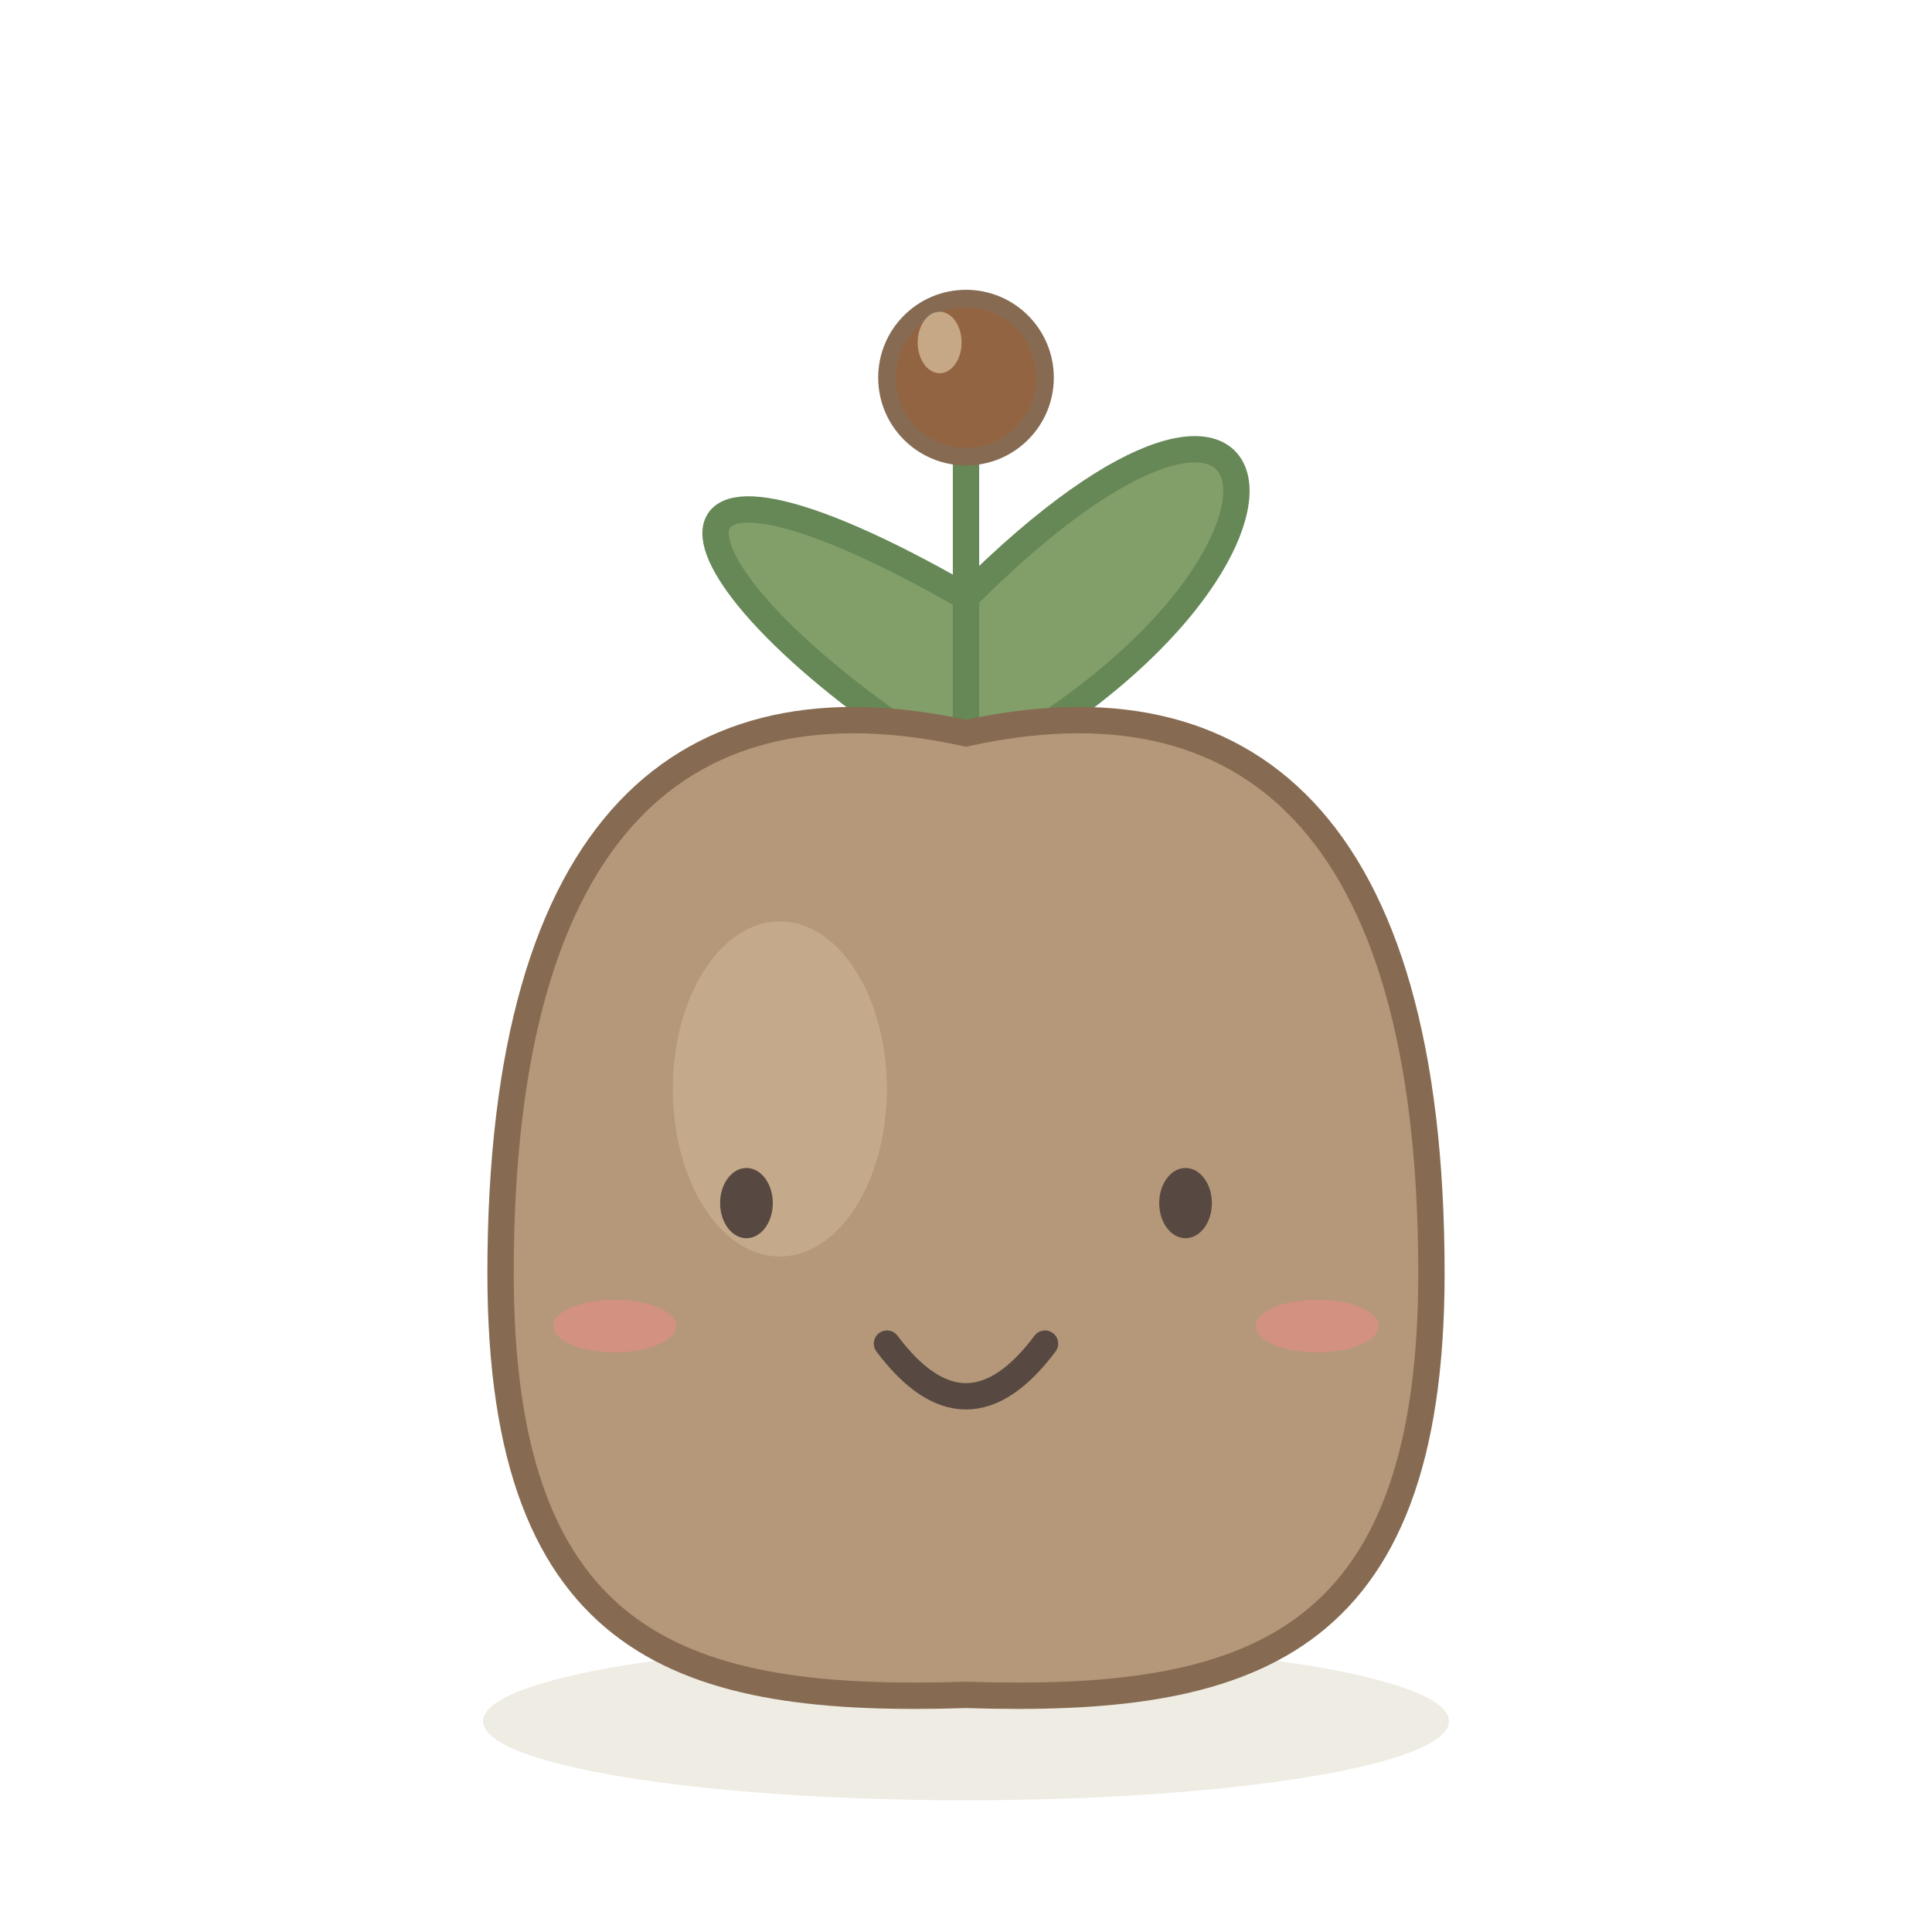
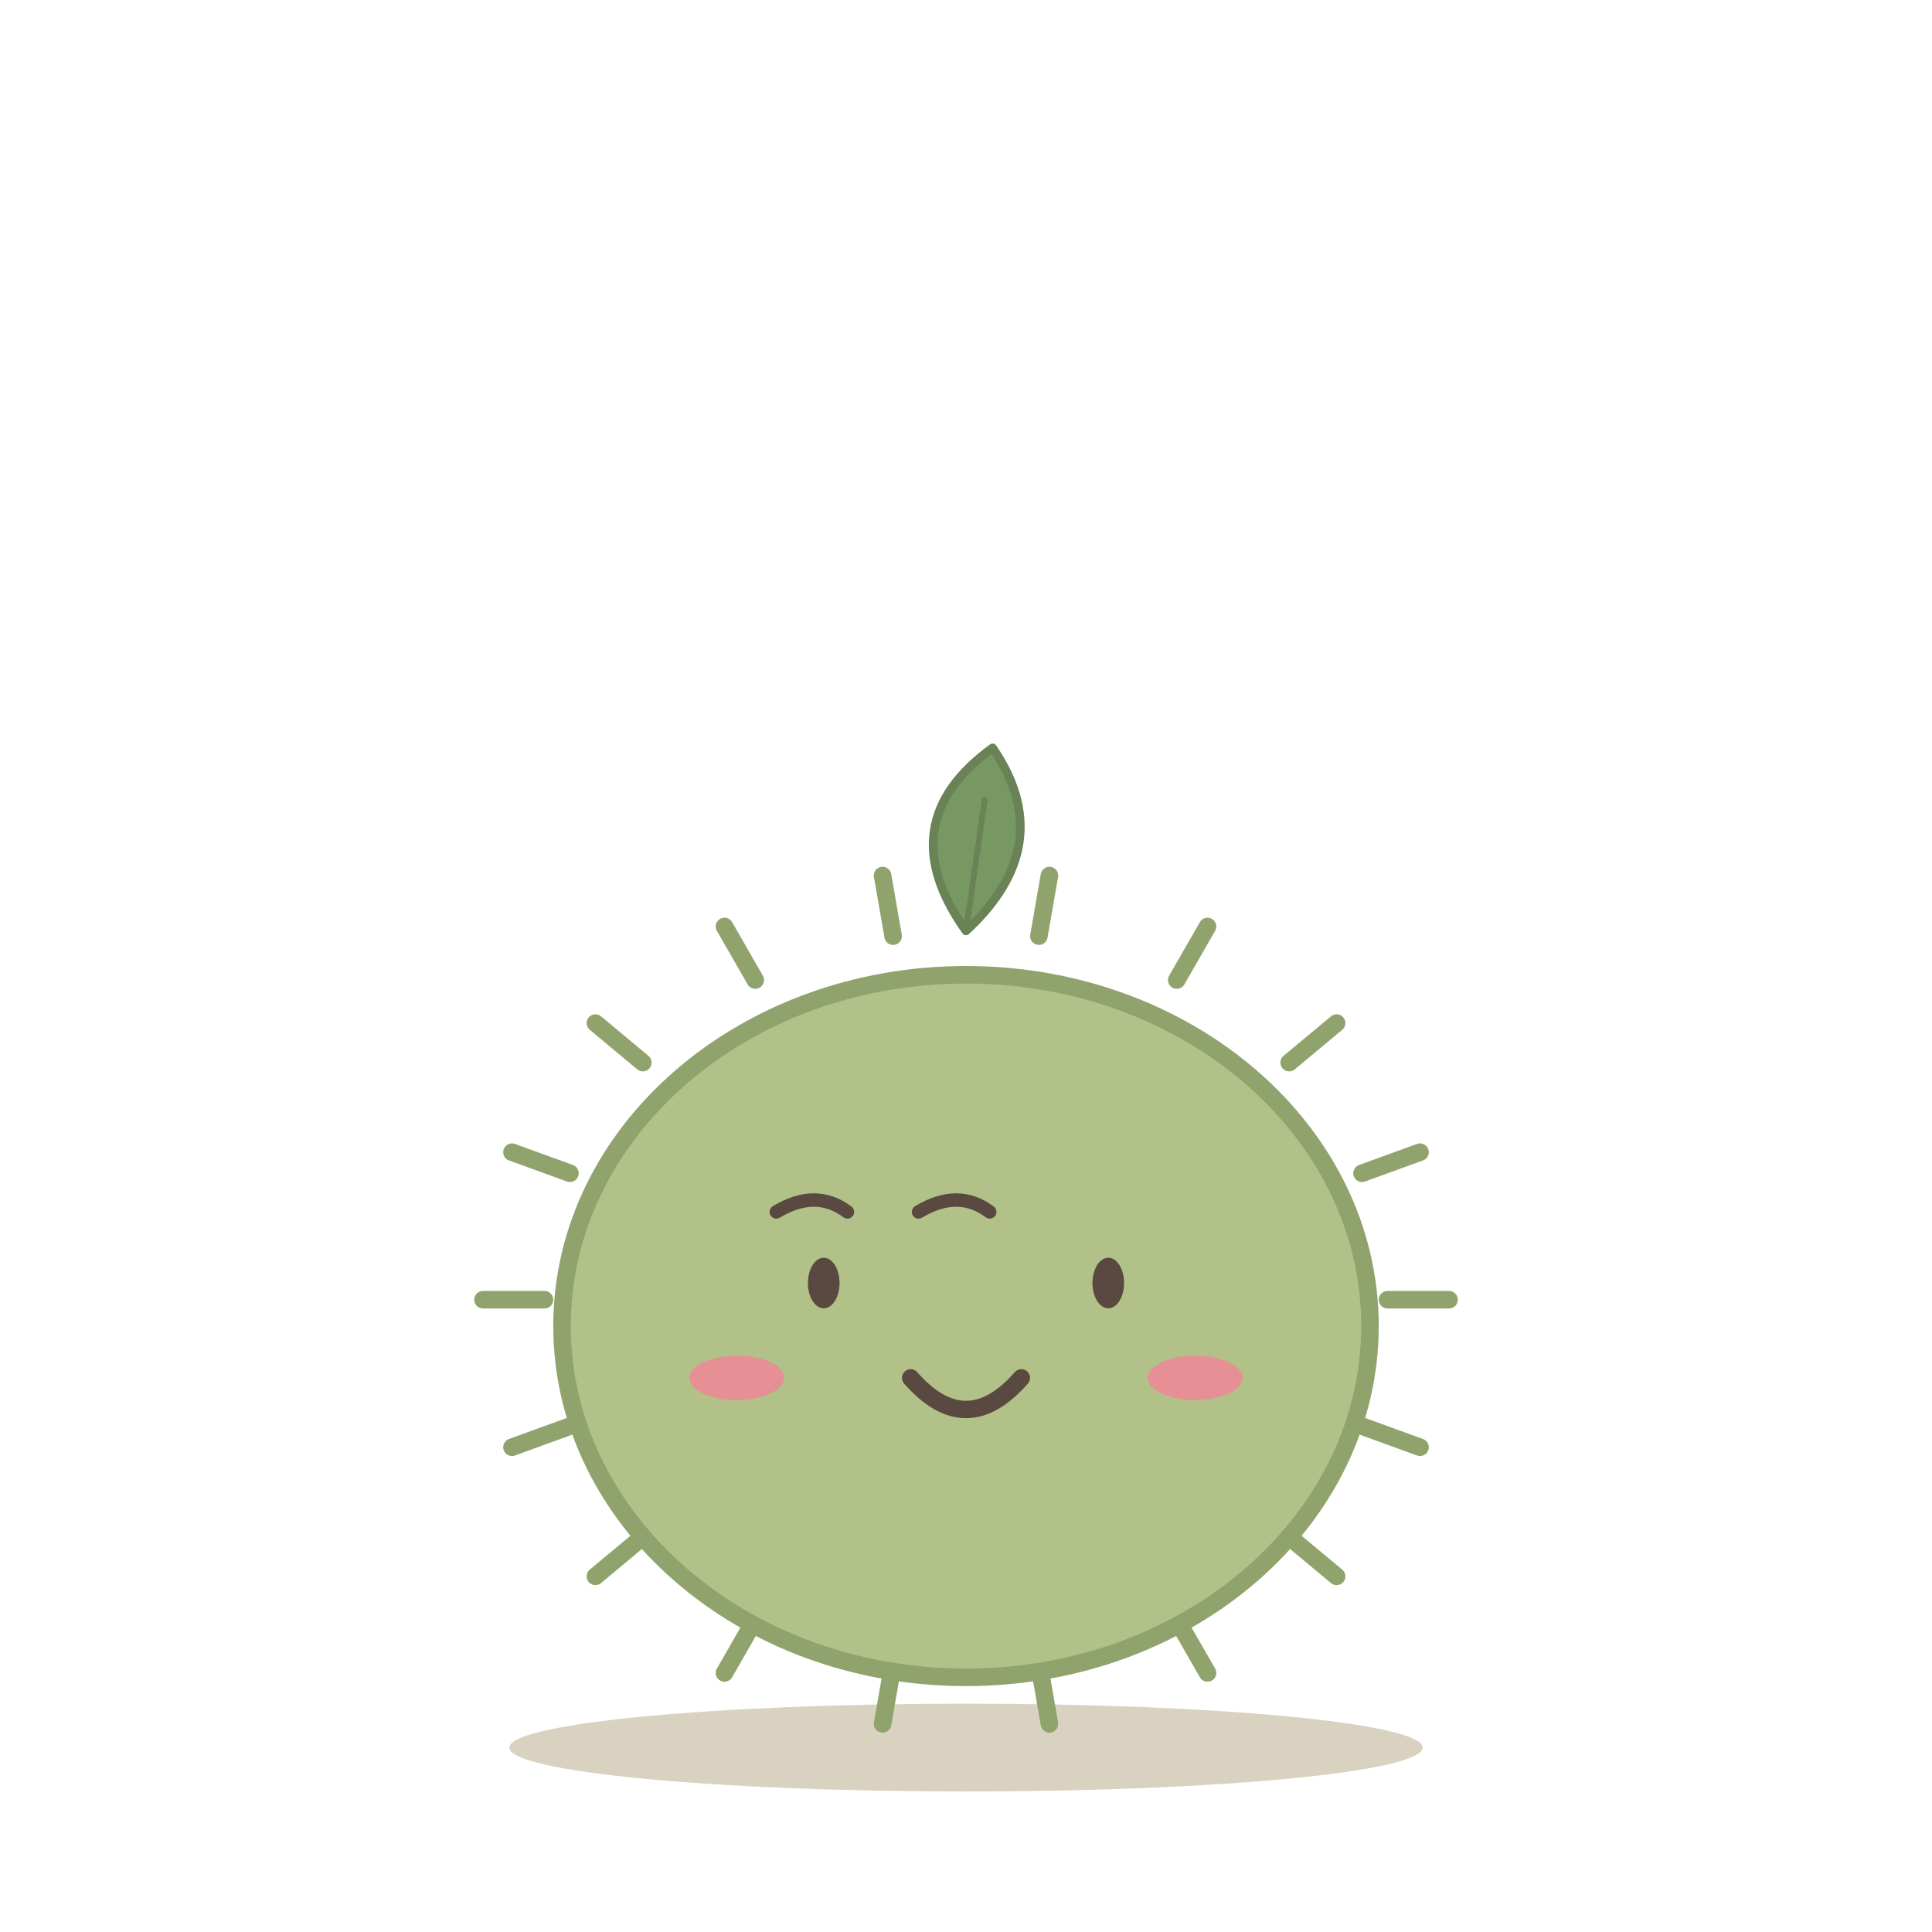
- <svg xmlns="http://www.w3.org/2000/svg" width="220" height="220" viewBox="0 0 220 220" role="img">
-   <ellipse cx="110" cy="196" rx="55" ry="9" fill="#d8d2bd" opacity=".42" />
-   <path d="M110 88 C74 66,70 45,110 68 C148 30,154 65,110 88Z" fill="#829f69" stroke="#668756" stroke-width="3" />
-   <path d="M110 86V52" stroke="#668756" stroke-width="3" stroke-linecap="round" />
-   <circle cx="110" cy="43" r="9" fill="#936442" stroke="#866b52" stroke-width="2" />
-   <ellipse cx="107" cy="39" rx="2.5" ry="3.5" fill="#dcc4a4" opacity=".7" />
-   <path d="M57 145 C57 93.5,78.2 76.5,110 83.5 C141.8 76.5,163 93.5,163 145 C163 188,141.8 194,110 193 C78.2 194,57 188,57 145Z" fill="#b5987a" stroke="#866b52" stroke-width="3" />
-   <ellipse cx="88.8" cy="124" rx="12.19" ry="19.08" fill="#dcc4a4" opacity=".38" />
-   <ellipse cx="85" cy="137" rx="3" ry="4" fill="#574941" />
-   <ellipse cx="135" cy="137" rx="3" ry="4" fill="#574941" />
-   <ellipse cx="70" cy="151" rx="7" ry="3" fill="#e78c87" opacity=".58" />
-   <ellipse cx="150" cy="151" rx="7" ry="3" fill="#e78c87" opacity=".58" />
-   <path d="M101 153q9 12 18 0" fill="none" stroke="#574941" stroke-width="3" stroke-linecap="round" />
+ <svg xmlns="http://www.w3.org/2000/svg" width="220" height="220" viewBox="0 0 220 220" role="img" data-character="chestnut" data-stage="2">
+   <ellipse cx="110" cy="199" rx="52" ry="5" fill="#d9d2c1" stroke="none" stroke-width="2" />
+   <g transform="translate(110 106) rotate(-25) scale(0.55)">
+     <path d="M0 0Q-5-27 21-32Q25-8 0 0Z" fill="#789863" stroke="#698357" stroke-width="1.8" stroke-linecap="round" stroke-linejoin="round" />
+     <path d="M0 0 15-23" fill="none" stroke="#698357" stroke-width="1.2" stroke-linecap="round" stroke-linejoin="round" />
+   </g>
+   <path d="M158.0 148.0l7.0 0.0" fill="none" stroke="#91a36d" stroke-width="2" stroke-linecap="round" stroke-linejoin="round" />
+   <path d="M155.1 162.4l6.6 2.4" fill="none" stroke="#91a36d" stroke-width="2" stroke-linecap="round" stroke-linejoin="round" />
+   <path d="M146.8 175.0l5.4 4.5" fill="none" stroke="#91a36d" stroke-width="2" stroke-linecap="round" stroke-linejoin="round" />
+   <path d="M134.0 184.4l3.5 6.1" fill="none" stroke="#91a36d" stroke-width="2" stroke-linecap="round" stroke-linejoin="round" />
+   <path d="M118.3 189.4l1.2 6.9" fill="none" stroke="#91a36d" stroke-width="2" stroke-linecap="round" stroke-linejoin="round" />
+   <path d="M101.7 189.4l-1.2 6.9" fill="none" stroke="#91a36d" stroke-width="2" stroke-linecap="round" stroke-linejoin="round" />
+   <path d="M86.0 184.4l-3.5 6.1" fill="none" stroke="#91a36d" stroke-width="2" stroke-linecap="round" stroke-linejoin="round" />
+   <path d="M73.2 175.0l-5.4 4.5" fill="none" stroke="#91a36d" stroke-width="2" stroke-linecap="round" stroke-linejoin="round" />
+   <path d="M64.9 162.4l-6.6 2.4" fill="none" stroke="#91a36d" stroke-width="2" stroke-linecap="round" stroke-linejoin="round" />
+   <path d="M62.0 148.0l-7.0 0.0" fill="none" stroke="#91a36d" stroke-width="2" stroke-linecap="round" stroke-linejoin="round" />
+   <path d="M64.9 133.6l-6.6 -2.4" fill="none" stroke="#91a36d" stroke-width="2" stroke-linecap="round" stroke-linejoin="round" />
+   <path d="M73.2 121.0l-5.4 -4.5" fill="none" stroke="#91a36d" stroke-width="2" stroke-linecap="round" stroke-linejoin="round" />
+   <path d="M86.0 111.6l-3.5 -6.1" fill="none" stroke="#91a36d" stroke-width="2" stroke-linecap="round" stroke-linejoin="round" />
+   <path d="M101.7 106.6l-1.2 -6.9" fill="none" stroke="#91a36d" stroke-width="2" stroke-linecap="round" stroke-linejoin="round" />
+   <path d="M118.3 106.6l1.2 -6.9" fill="none" stroke="#91a36d" stroke-width="2" stroke-linecap="round" stroke-linejoin="round" />
+   <path d="M134.0 111.6l3.5 -6.1" fill="none" stroke="#91a36d" stroke-width="2" stroke-linecap="round" stroke-linejoin="round" />
+   <path d="M146.8 121.0l5.4 -4.5" fill="none" stroke="#91a36d" stroke-width="2" stroke-linecap="round" stroke-linejoin="round" />
+   <path d="M155.1 133.6l6.6 -2.4" fill="none" stroke="#91a36d" stroke-width="2" stroke-linecap="round" stroke-linejoin="round" />
+   <ellipse cx="110" cy="151" rx="46" ry="40" fill="#b2c187" stroke="#91a36d" stroke-width="2" />
+   <g transform="translate(110 147) scale(0.9)">
+     <ellipse cx="-18" cy="-1" rx="2" ry="3.2" fill="#594940" stroke="none" stroke-width="2" />
+     <ellipse cx="18" cy="-1" rx="2" ry="3.2" fill="#594940" stroke="none" stroke-width="2" />
+     <path d="M-24-10q5-3 9 0m9 0q5-3 9 0" fill="none" stroke="#594940" stroke-width="1.7" stroke-linecap="round" stroke-linejoin="round" />
+     <path d="M-7 11q7 8 14 0" fill="none" stroke="#594940" stroke-width="2.2" stroke-linecap="round" stroke-linejoin="round" />
+     <ellipse cx="-29" cy="11" rx="6" ry="2.8" fill="#e68f95" stroke="none" stroke-width="2" />
+     <ellipse cx="29" cy="11" rx="6" ry="2.8" fill="#e68f95" stroke="none" stroke-width="2" />
+   </g>
</svg>
